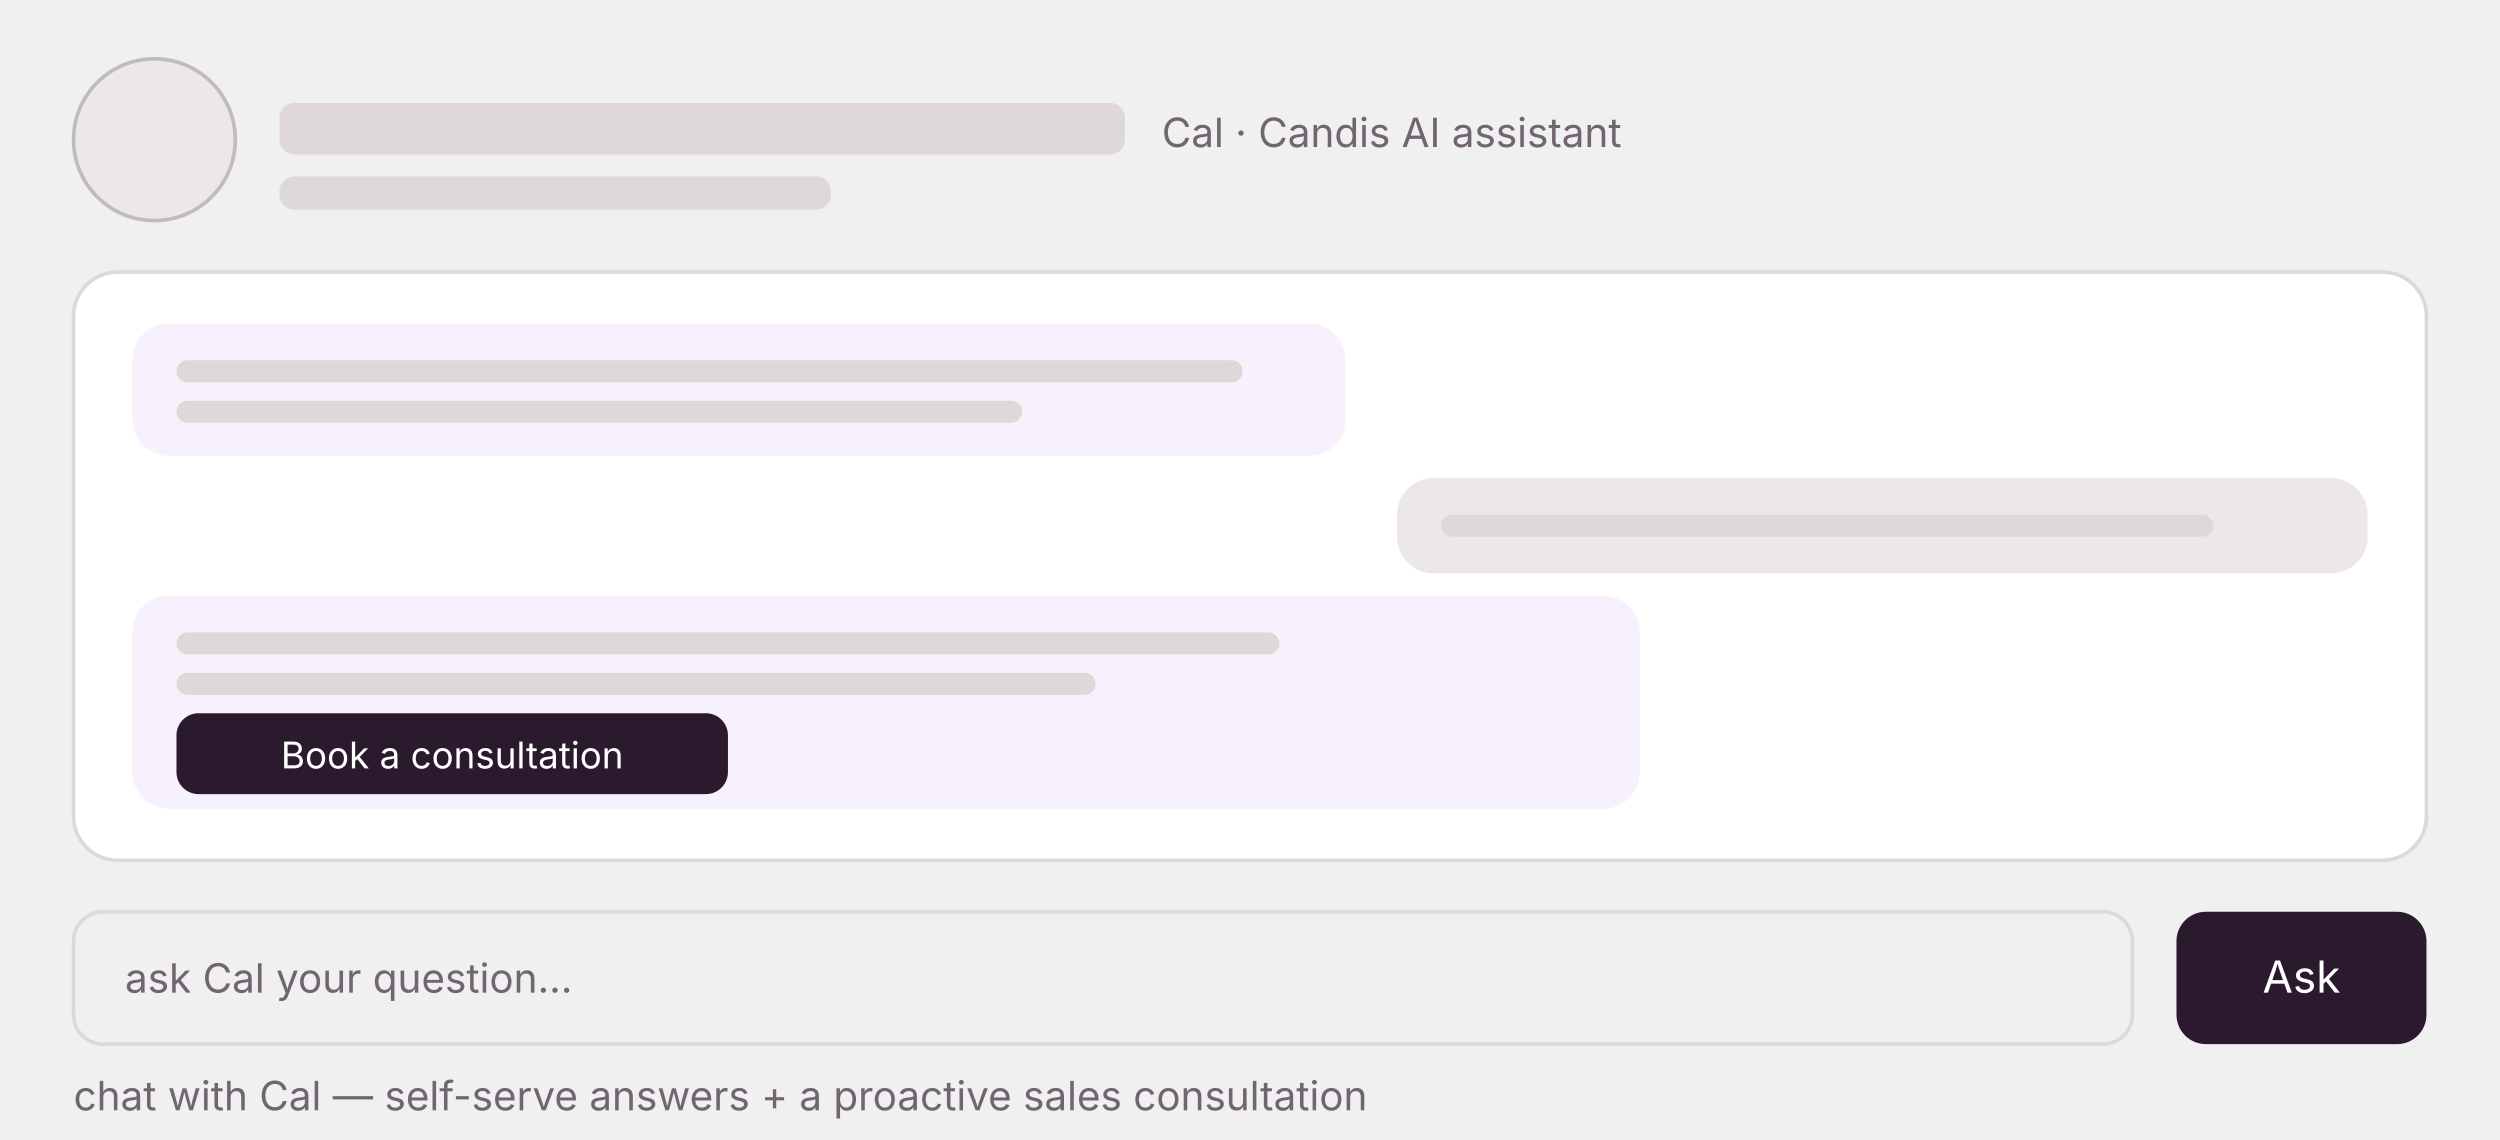
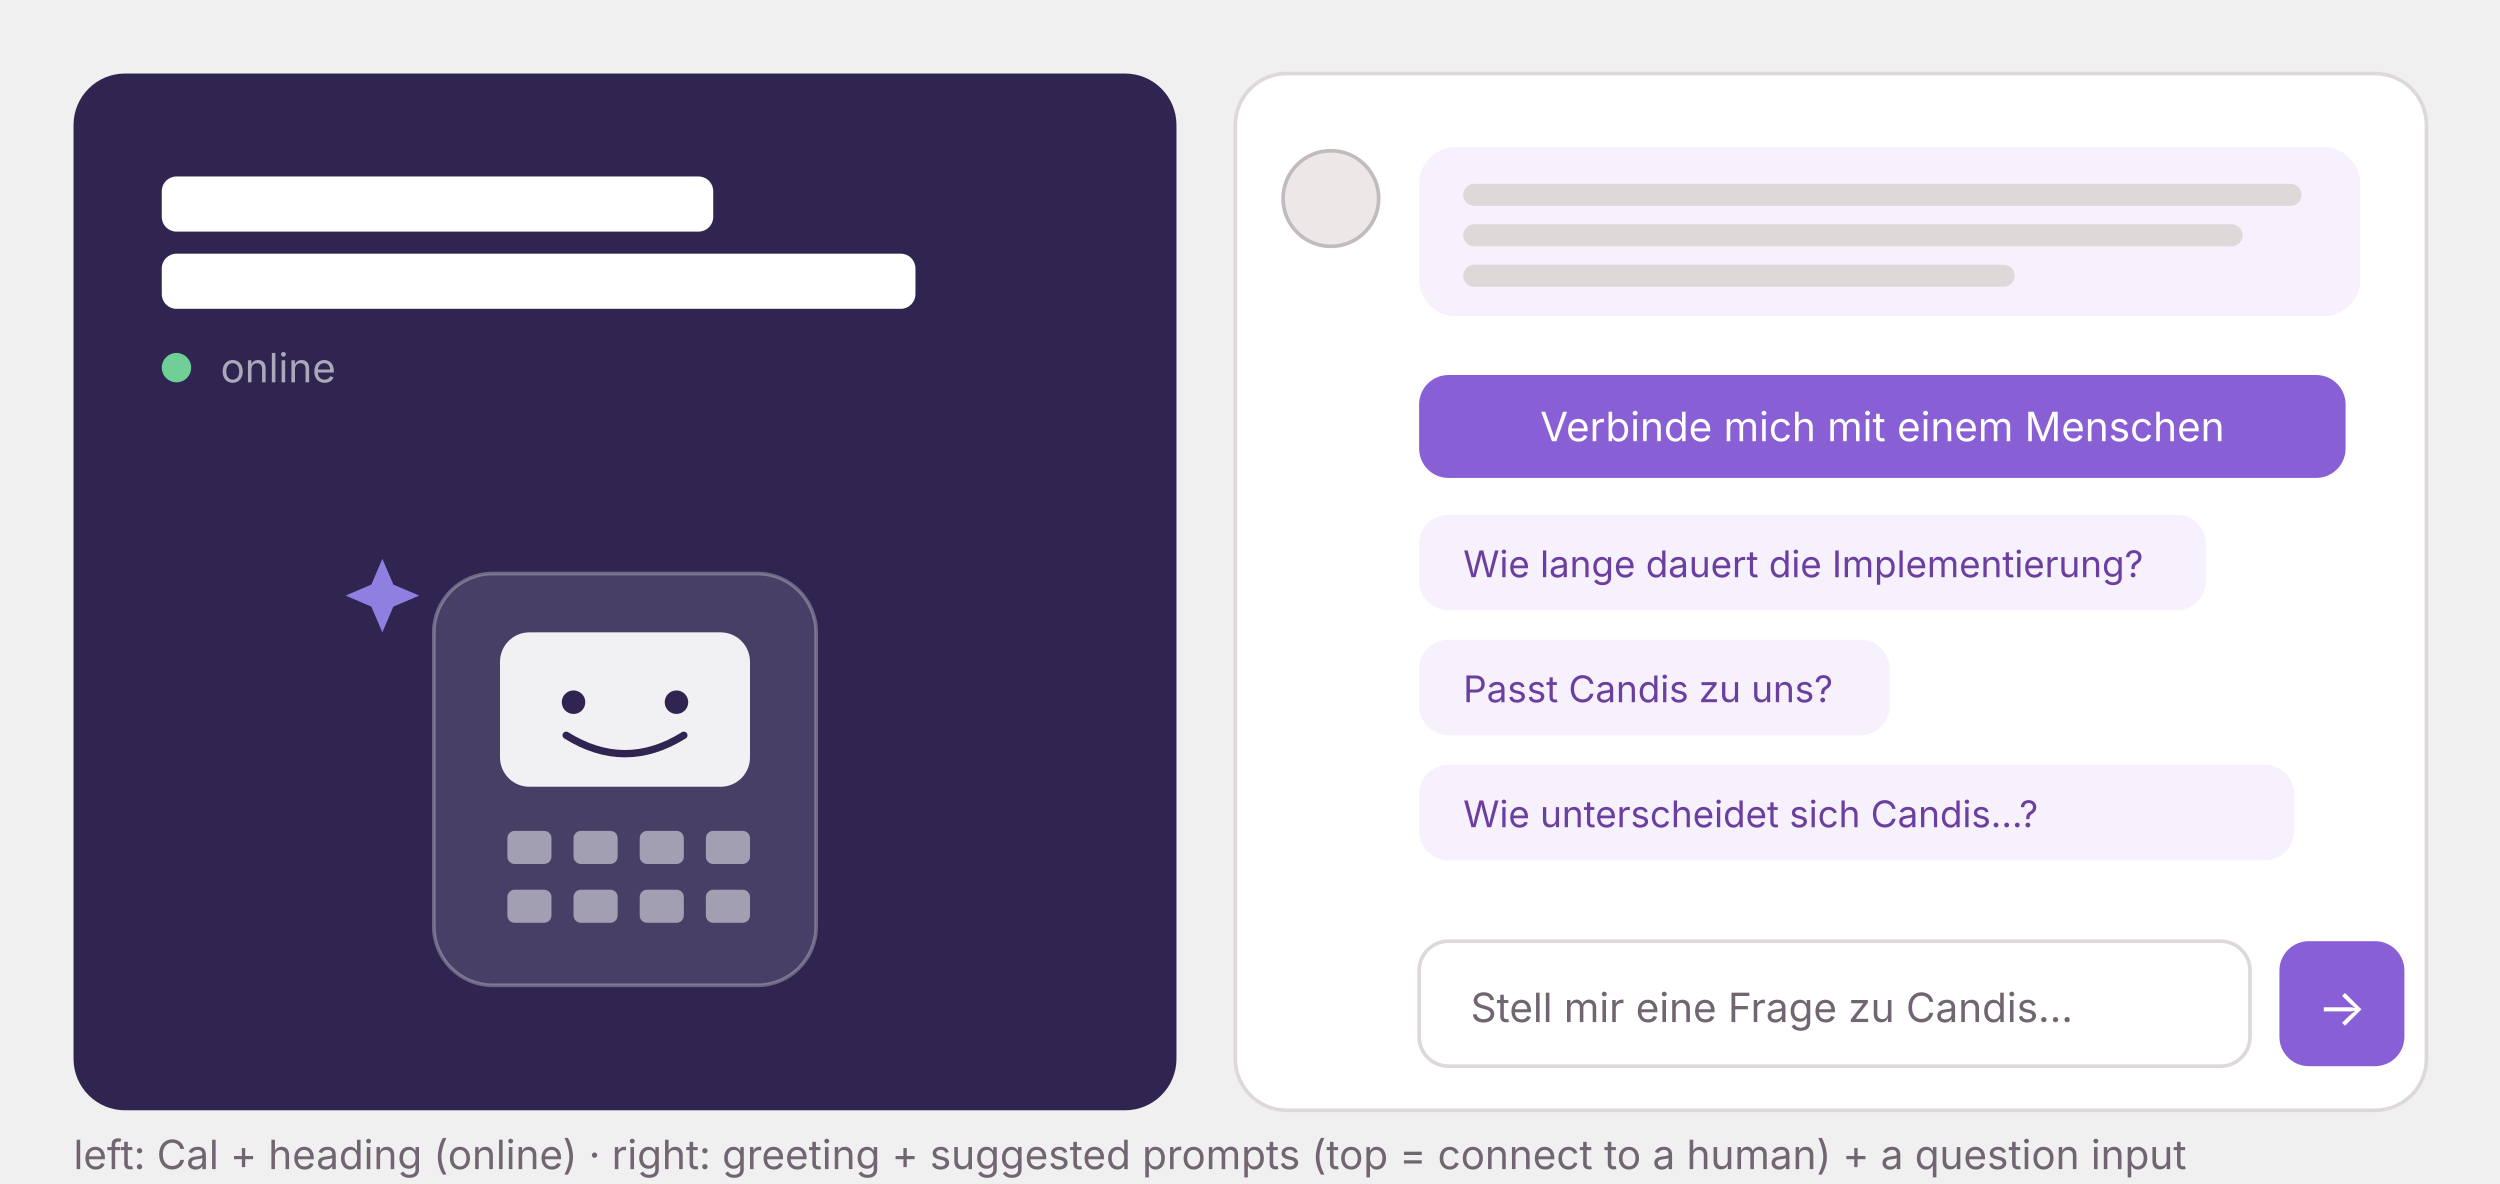
- <svg xmlns="http://www.w3.org/2000/svg" viewBox="0 0 680 310" role="img" aria-labelledby="sk-t sk-d" font-family="Inter, system-ui, sans-serif">
+ <svg xmlns="http://www.w3.org/2000/svg" viewBox="0 0 680 322" role="img" aria-labelledby="sk-t sk-d" font-family="Inter, system-ui, sans-serif">
  <style>
  .ph{fill:#ded8d8}
  .lb{fill:#716571;font-size:11px}
</style>
-   <circle cx="42" cy="38" r="22" fill="#ede8e8" stroke="#c1babe" />
-   <rect x="76" y="28" width="230" height="14" rx="4" class="ph" />
-   <rect x="76" y="48" width="150" height="9" rx="4" class="ph" />
-   <text x="316" y="40" class="lb">Cal · Candis AI assistant</text>
-   <rect x="20" y="74" width="640" height="160" rx="12" fill="#ffffff" stroke="#ded8d8" />
-   <rect x="36" y="88" width="330" height="36" rx="10" fill="#f6f1fd" />
-   <rect x="48" y="98" width="290" height="6" rx="3" class="ph" />
-   <rect x="48" y="109" width="230" height="6" rx="3" class="ph" />
-   <rect x="380" y="130" width="264" height="26" rx="10" fill="#ece8ea" />
-   <rect x="392" y="140" width="210" height="6" rx="3" class="ph" />
-   <rect x="36" y="162" width="410" height="58" rx="10" fill="#f6f1fd" />
-   <rect x="48" y="172" width="300" height="6" rx="3" class="ph" />
-   <rect x="48" y="183" width="250" height="6" rx="3" class="ph" />
-   <rect x="48" y="194" width="150" height="22" rx="6" fill="#2b1a2e" />
-   <text x="123" y="209" text-anchor="middle" fill="#ffffff" font-size="10">Book a consultation</text>
-   <rect x="20" y="248" width="560" height="36" rx="8" fill="none" stroke="#ded8d8" />
-   <text x="34" y="270" class="lb">ask Cal your question…</text>
-   <rect x="592" y="248" width="68" height="36" rx="8" fill="#2b1a2e" />
-   <text x="626" y="270" text-anchor="middle" fill="#ffffff" font-size="12">Ask</text>
-   <text x="20" y="302" class="lb">chat with Cal — self-serve answers + a proactive sales consultation</text>
+   <rect x="20" y="20" width="300" height="282" rx="14" fill="#2f2550" />
+   <rect x="44" y="48" width="150" height="15" rx="4" fill="#ffffff" />
+   <rect x="44" y="69" width="205" height="15" rx="4" fill="#ffffff" />
+   <circle cx="48" cy="100" r="4" fill="#6fcf97" />
+   <text x="60" y="104" fill="#ffffff" opacity="0.6" font-size="11">online</text>
+   <path d="M104 152 l3 7 7 3 -7 3 -3 7 -3 -7 -7 -3 7 -3 z" fill="#8f7fe0" />
+   <rect x="118" y="156" width="104" height="112" rx="16" fill="#ffffff" fill-opacity="0.12" stroke="#ffffff" stroke-opacity="0.3" />
+   <rect x="136" y="172" width="68" height="42" rx="8" fill="#ffffff" fill-opacity="0.92" />
+   <circle cx="156" cy="191" r="3.2" fill="#2f2550" />
+   <circle cx="184" cy="191" r="3.2" fill="#2f2550" />
+   <path d="M154 200 Q170 210 186 200" stroke="#2f2550" stroke-width="2" fill="none" stroke-linecap="round" />
+   <rect x="138" y="226" width="12" height="9" rx="2" fill="#ffffff" fill-opacity="0.5" />
+   <rect x="156" y="226" width="12" height="9" rx="2" fill="#ffffff" fill-opacity="0.5" />
+   <rect x="174" y="226" width="12" height="9" rx="2" fill="#ffffff" fill-opacity="0.5" />
+   <rect x="192" y="226" width="12" height="9" rx="2" fill="#ffffff" fill-opacity="0.5" />
+   <rect x="138" y="242" width="12" height="9" rx="2" fill="#ffffff" fill-opacity="0.5" />
+   <rect x="156" y="242" width="12" height="9" rx="2" fill="#ffffff" fill-opacity="0.5" />
+   <rect x="174" y="242" width="12" height="9" rx="2" fill="#ffffff" fill-opacity="0.5" />
+   <rect x="192" y="242" width="12" height="9" rx="2" fill="#ffffff" fill-opacity="0.5" />
+   <rect x="336" y="20" width="324" height="282" rx="14" fill="#ffffff" stroke="#ded8d8" />
+   <circle cx="362" cy="54" r="13" fill="#ede8e8" stroke="#c1babe" />
+   <rect x="386" y="40" width="256" height="46" rx="10" fill="#f6f1fd" />
+   <rect x="398" y="50" width="228" height="6" rx="3" class="ph" />
+   <rect x="398" y="61" width="212" height="6" rx="3" class="ph" />
+   <rect x="398" y="72" width="150" height="6" rx="3" class="ph" />
+   <rect x="386" y="102" width="252" height="28" rx="8" fill="#895fd5" />
+   <text x="512" y="120" text-anchor="middle" fill="#ffffff" font-size="11">Verbinde mich mit einem Menschen</text>
+   <rect x="386" y="140" width="214" height="26" rx="8" fill="#f6f1fd" />
+   <text x="398" y="157" fill="#6b3fa0" font-size="10">Wie lange dauert die Implementierung?</text>
+   <rect x="386" y="174" width="128" height="26" rx="8" fill="#f6f1fd" />
+   <text x="398" y="191" fill="#6b3fa0" font-size="10">Passt Candis zu uns?</text>
+   <rect x="386" y="208" width="238" height="26" rx="8" fill="#f6f1fd" />
+   <text x="398" y="225" fill="#6b3fa0" font-size="10">Wie unterscheidet sich Candis…?</text>
+   <rect x="386" y="256" width="226" height="34" rx="8" fill="none" stroke="#ded8d8" />
+   <text x="400" y="278" class="lb">Stell mir eine Frage zu Candis…</text>
+   <rect x="620" y="256" width="34" height="34" rx="8" fill="#895fd5" />
+   <text x="637" y="279" text-anchor="middle" fill="#ffffff" font-size="14">→</text>
+   <text x="20" y="318" class="lb">left: Cal + heading (online) · right: greeting + suggested prompts (top = connect to a human) + a question input</text>
</svg>
